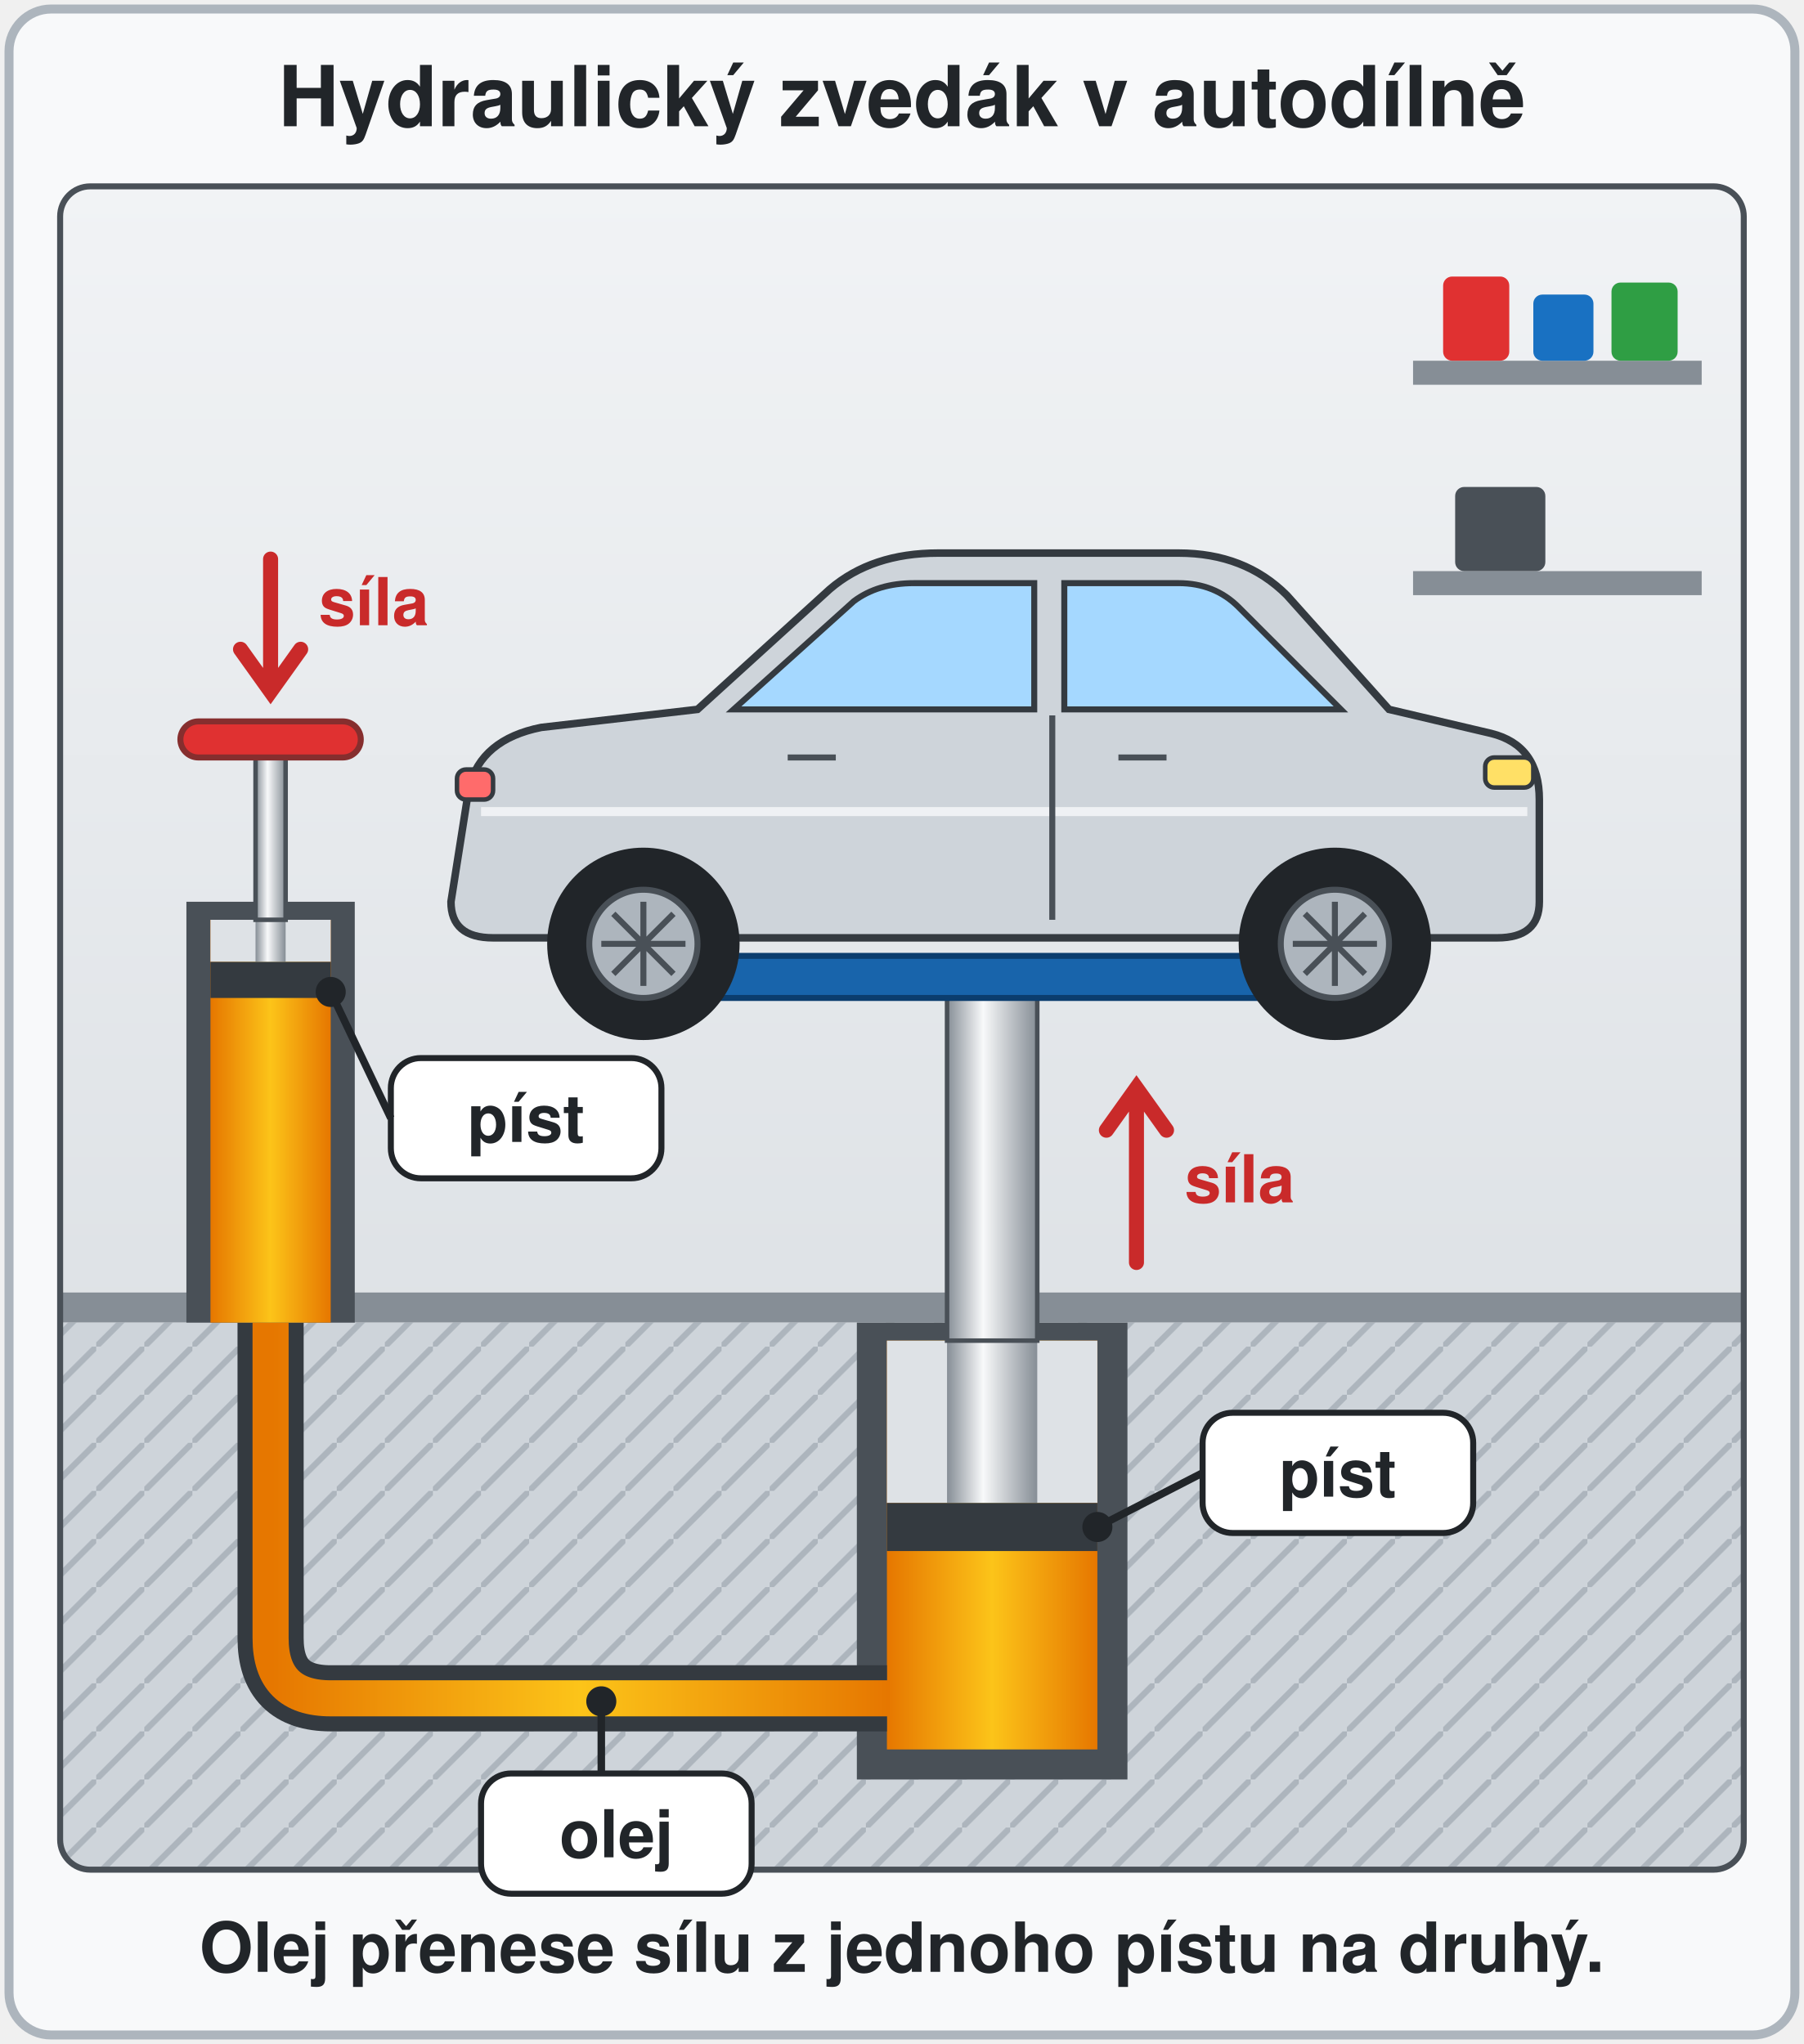
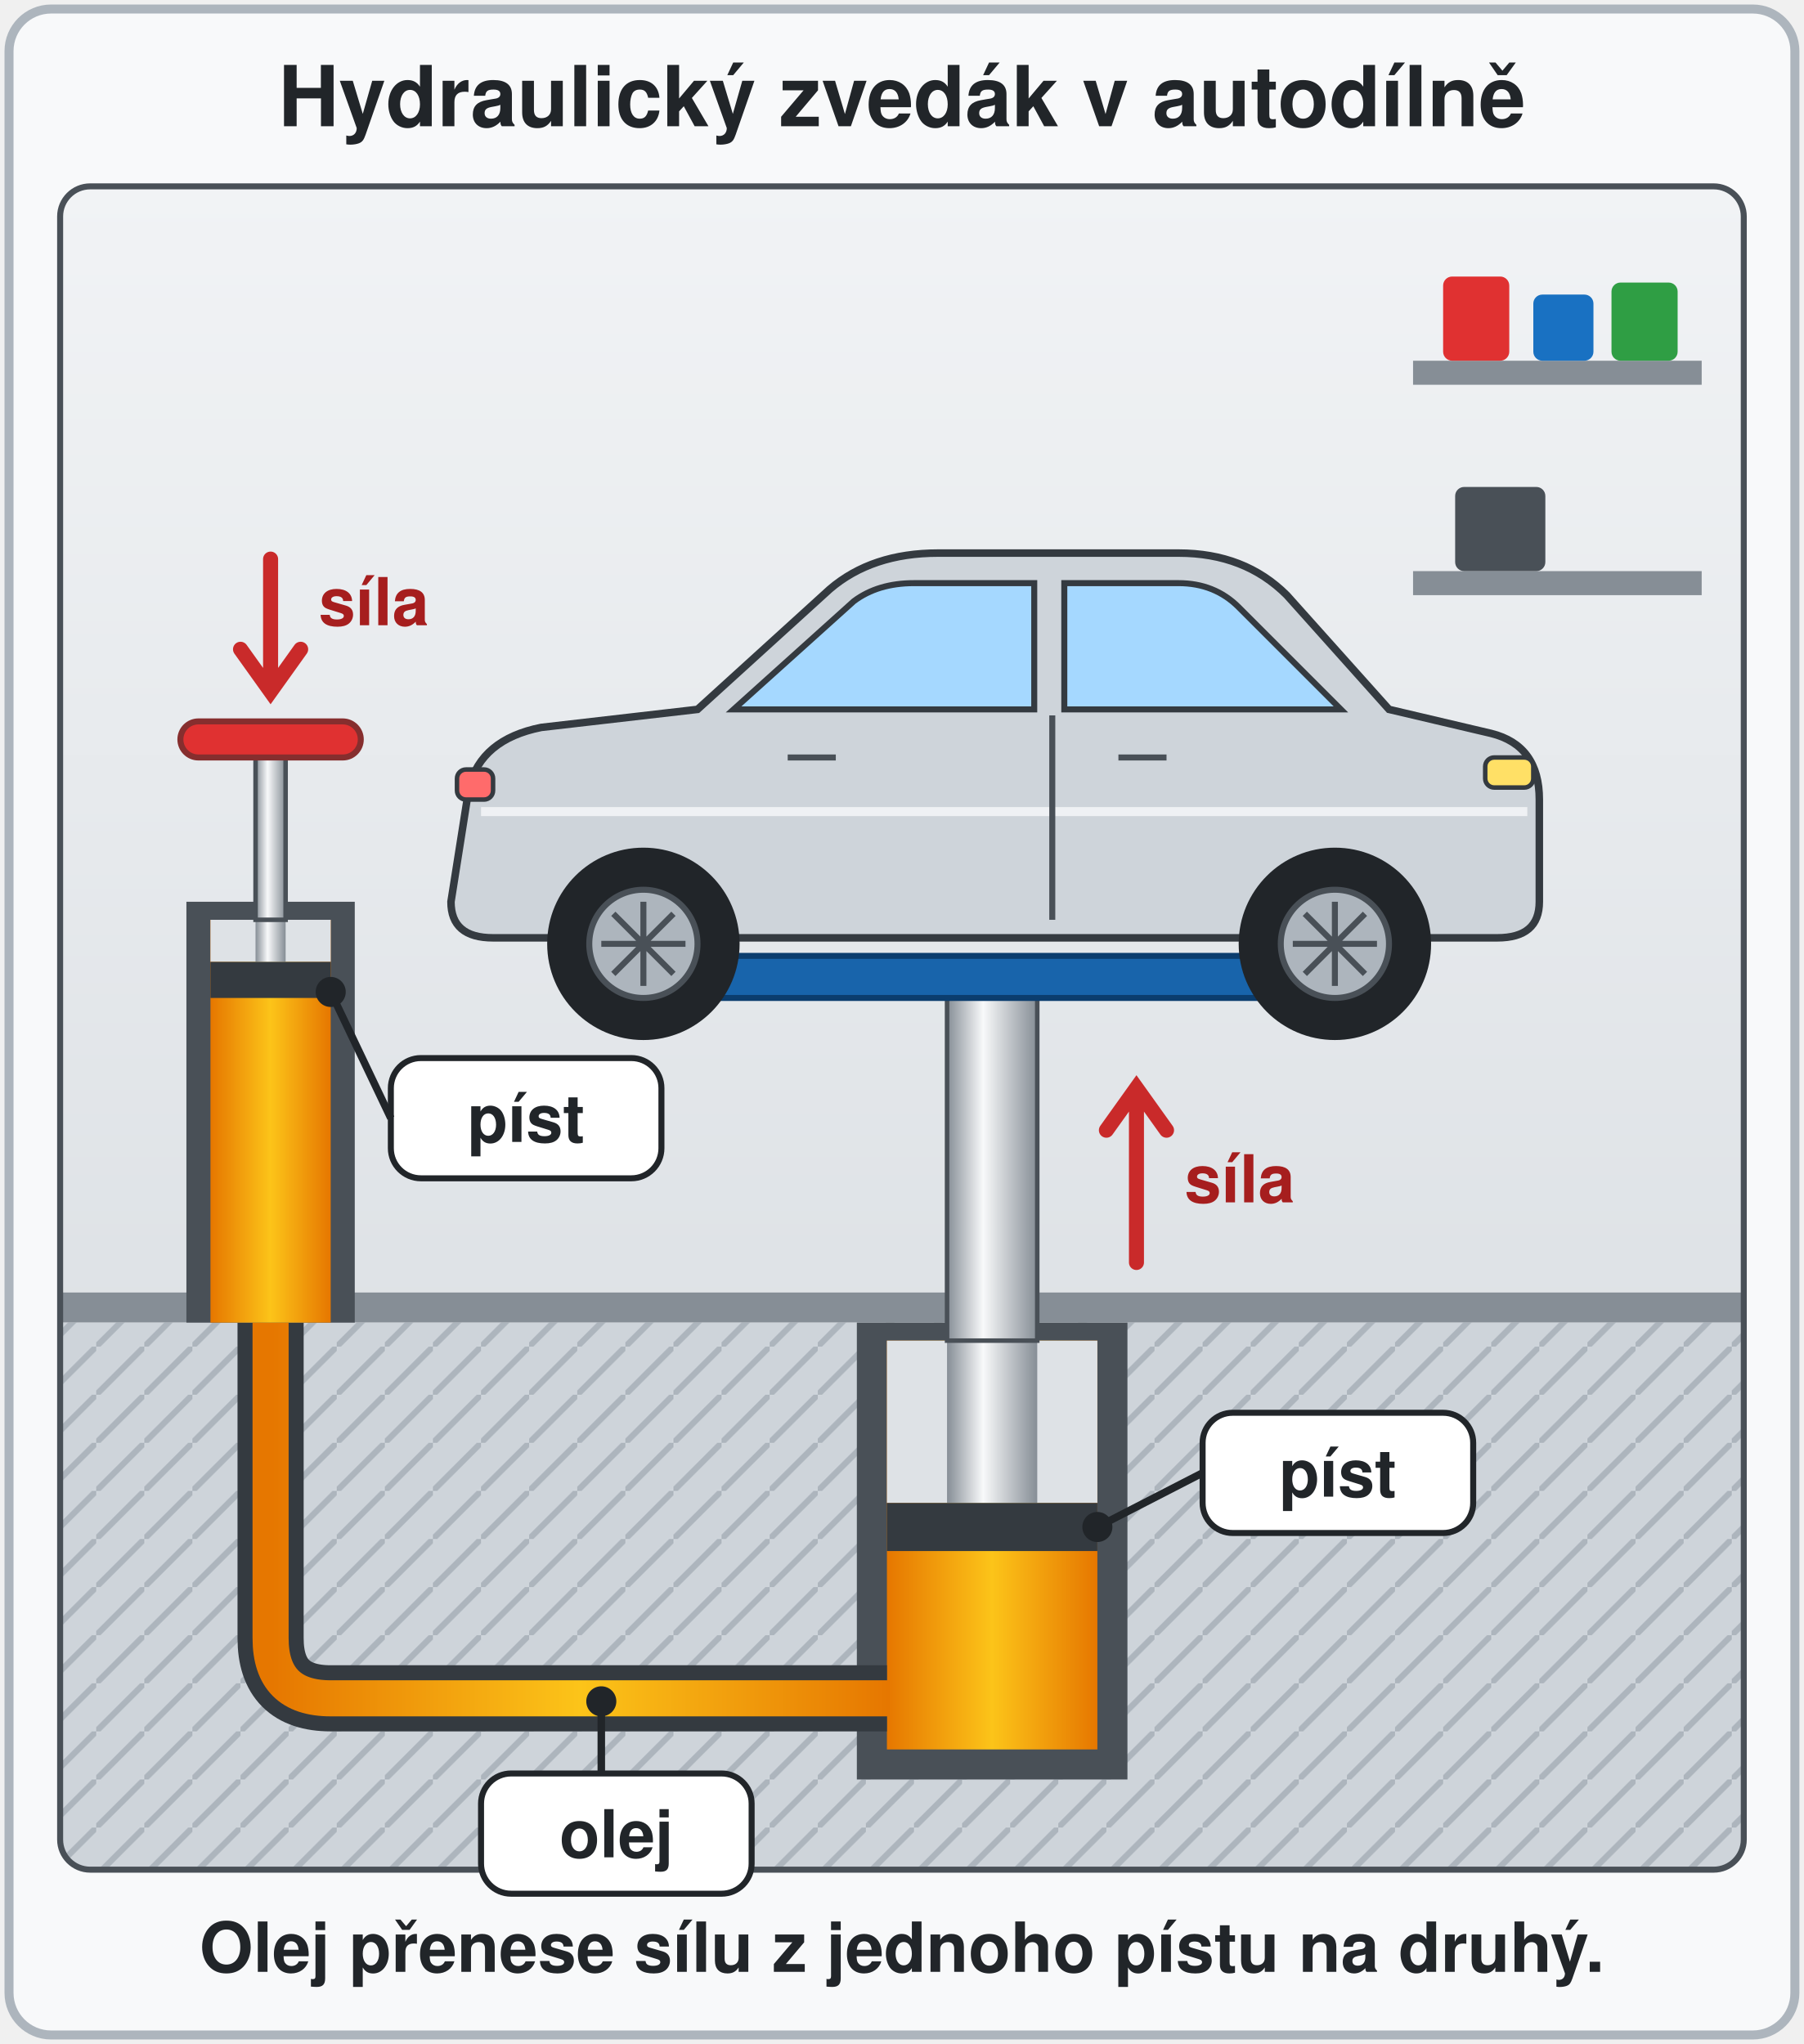
<svg xmlns="http://www.w3.org/2000/svg" viewBox="0 0 600 680" font-family="'Segoe UI', Helvetica, Arial, sans-serif" role="img" aria-label="Hydraulický zvedák v autodílně, v řezu. Vlevo malý válec s pístem, vpravo pod autem velký válec s pístem. Válce spojuje hadice s olejem pod podlahou. Když zatlačíme na malý píst, olej přenese sílu na velký píst a ten zvedne auto. Animace: malý píst jde dolů a auto se zvedá.">
  <style>
.mp { animation: mp 8s ease-in-out infinite; } @keyframes mp { 0%, 10% { transform: translateY(0); } 50%, 60% { transform: translateY(90px); } 95%, 100% { transform: translateY(0); } } .vp { animation: vp 8s ease-in-out infinite; } @keyframes vp { 0%, 10% { transform: translateY(0); } 50%, 60% { transform: translateY(-30px); } 95%, 100% { transform: translateY(0); } }
@media (prefers-reduced-motion: reduce) { .mp, .vp { animation: none; } }
/* Předloha: PDF Skupenství látek, foto auta na zvedáku v autodílně u Nestlačitelnosti kapalin; text PDF: 2 spojené nádoby s pohyblivými písty spojené hadicí, naplněné olejem. Překresleno jako řez. Objem oleje: malý píst 40 px dolů 90 px, velký 70 px nahoru 30 px (poměr ploch v řezu 40×90 ≈ 70×30·1,7, kreslené přibližně). Bez animace = klidová poloha. */
</style>
  <defs>
    <clipPath id="sc">
      <rect x="20" y="62" width="560" height="560" rx="10" />
    </clipPath>
    <clipPath id="velky">
      <rect x="295" y="446" width="70" height="136" />
    </clipPath>
    <clipPath id="maly">
      <rect x="70" y="306" width="40" height="134" />
    </clipPath>
    <linearGradient id="zed" x1="0" y1="0" x2="0" y2="1">
      <stop offset="0" stop-color="#f1f3f5" />
      <stop offset="1" stop-color="#dee2e6" />
    </linearGradient>
    <linearGradient id="chrom" x1="0" y1="0" x2="1" y2="0">
      <stop offset="0" stop-color="#868e96" />
      <stop offset="0.4" stop-color="#f8f9fa" />
      <stop offset="1" stop-color="#868e96" />
    </linearGradient>
    <linearGradient id="olej" x1="0" y1="0" x2="1" y2="0">
      <stop offset="0" stop-color="#e67700" />
      <stop offset="0.5" stop-color="#fcc419" />
      <stop offset="1" stop-color="#e67700" />
    </linearGradient>
    <pattern id="beton" width="16" height="16" patternUnits="userSpaceOnUse">
      <rect width="16" height="16" fill="#ced4da" />
      <path d="M0 16L16 0" stroke="#adb5bd" stroke-width="2" />
    </pattern>
  </defs>
  <rect x="3" y="3" width="594" height="674" rx="14" fill="#f8f9fa" stroke="#adb5bd" stroke-width="3" />
  <text x="300" y="42" font-size="28" font-weight="bold" fill="#212529" text-anchor="middle">Hydraulický zvedák v autodílně</text>
  <g clip-path="url(#sc)">
    <rect x="20" y="62" width="560" height="378" fill="url(#zed)" />
    <rect x="470" y="120" width="96" height="8" fill="#868e96" />
    <rect x="470" y="190" width="96" height="8" fill="#868e96" />
    <rect x="480" y="92" width="22" height="28" rx="3" fill="#e03131" />
    <rect x="510" y="98" width="20" height="22" rx="3" fill="#1971c2" />
    <rect x="536" y="94" width="22" height="26" rx="3" fill="#2f9e44" />
    <rect x="484" y="162" width="30" height="28" rx="3" fill="#495057" />
    <rect x="20" y="430" width="560" height="10" fill="#868e96" />
    <rect x="20" y="440" width="560" height="182" fill="url(#beton)" />
    <rect x="285" y="440" width="90" height="152" fill="#495057" />
    <rect x="295" y="446" width="70" height="136" fill="url(#olej)" />
    <path d="M90 440V545Q90 565 110 565H295" stroke="#343a40" stroke-width="22" fill="none" />
    <path d="M90 436V545Q90 565 110 565H296" stroke="url(#olej)" stroke-width="12" fill="none" />
    <rect x="62" y="300" width="56" height="140" fill="#495057" />
    <rect x="70" y="306" width="40" height="134" fill="url(#olej)" />
  </g>
  <g clip-path="url(#velky)">
    <g class="vp">
      <rect x="295" y="300" width="70" height="200" fill="#dee2e6" />
      <rect x="315" y="300" width="30" height="200" fill="url(#chrom)" />
      <rect x="295" y="500" width="70" height="16" fill="#343a40" />
    </g>
  </g>
  <g class="vp">
    <rect x="315" y="330" width="30" height="116" fill="url(#chrom)" stroke="#495057" stroke-width="1.5" />
    <rect x="190" y="318" width="280" height="14" rx="3" fill="#1864ab" stroke="#0b3d6e" stroke-width="2" />
    <path d="M200 318L190 306H226L218 318M440 318L434 306H470L462 318" fill="#1864ab" stroke="#0b3d6e" stroke-width="2" />
    <g>
      <path d="M150 300L156 262Q160 246 180 242L232 236L276 196Q290 184 312 184H392Q414 184 428 198L462 236L496 244Q512 248 512 266V300Q512 312 498 312H164Q150 312 150 300Z" fill="#ced4da" stroke="#343a40" stroke-width="2.5" />
      <path d="M244 236L284 200Q292 194 304 194H344V236Z" fill="#a5d8ff" stroke="#343a40" stroke-width="2" />
      <path d="M354 194H392Q404 194 412 202L446 236H354Z" fill="#a5d8ff" stroke="#343a40" stroke-width="2" />
      <path d="M160 270H508" stroke="#f8f9fa" stroke-width="3" opacity="0.8" />
      <path d="M350 238V306M262 252h16M372 252h16" stroke="#495057" stroke-width="2" />
      <rect x="494" y="252" width="16" height="10" rx="3" fill="#ffe066" stroke="#343a40" stroke-width="1.5" />
      <rect x="152" y="256" width="12" height="10" rx="3" fill="#ff6b6b" stroke="#343a40" stroke-width="1.5" />
      <circle cx="214" cy="314" r="32" fill="#212529" />
      <circle cx="214" cy="314" r="18" fill="#adb5bd" stroke="#495057" stroke-width="2" />
      <path d="M200 314H228M214 300V328M204 304L224 324M224 304L204 324" stroke="#495057" stroke-width="2" />
      <circle cx="444" cy="314" r="32" fill="#212529" />
      <circle cx="444" cy="314" r="18" fill="#adb5bd" stroke="#495057" stroke-width="2" />
      <path d="M430 314H458M444 300V328M434 304L454 324M454 304L434 324" stroke="#495057" stroke-width="2" />
    </g>
  </g>
  <g clip-path="url(#maly)">
    <g class="mp">
      <rect x="70" y="200" width="40" height="120" fill="#dee2e6" />
      <rect x="85" y="200" width="10" height="120" fill="url(#chrom)" />
      <rect x="70" y="320" width="40" height="12" fill="#343a40" />
    </g>
  </g>
  <g class="mp">
    <rect x="85" y="250" width="10" height="56" fill="url(#chrom)" stroke="#495057" stroke-width="1.5" />
    <rect x="60" y="240" width="60" height="12" rx="6" fill="#e03131" stroke="#862e2e" stroke-width="2" />
    <path d="M90 186V228M80 216L90 230L100 216" stroke="#c92a2a" stroke-width="5" fill="none" stroke-linecap="round" />
-     <text x="106" y="208" font-size="22" font-weight="bold" fill="#c92a2a" text-anchor="start">síla</text>
+     <text x="106" y="208" font-size="22" font-weight="bold" fill="#a61e1e" text-anchor="start">síla</text>
  </g>
  <g class="vp">
    <path d="M378 420V364M368 376L378 362L388 376" stroke="#c92a2a" stroke-width="5" fill="none" stroke-linecap="round" />
-     <text x="394" y="400" font-size="22" font-weight="bold" fill="#c92a2a" text-anchor="start">síla</text>
+     <text x="394" y="400" font-size="22" font-weight="bold" fill="#a61e1e" text-anchor="start">síla</text>
  </g>
  <rect x="20" y="62" width="560" height="560" rx="10" fill="none" stroke="#495057" stroke-width="2" />
  <rect x="130" y="352" width="90" height="40" rx="10" fill="#fff" stroke="#212529" stroke-width="2" />
  <text x="175" y="379.9" font-size="22" font-weight="bold" fill="#212529" text-anchor="middle">píst</text>
  <path d="M130 372L110 330" stroke="#212529" stroke-width="2.5" />
  <circle cx="110" cy="330" r="5" fill="#212529" />
  <rect x="400" y="470" width="90" height="40" rx="10" fill="#fff" stroke="#212529" stroke-width="2" />
  <text x="445" y="497.9" font-size="22" font-weight="bold" fill="#212529" text-anchor="middle">píst</text>
  <path d="M400 490L365 508" stroke="#212529" stroke-width="2.5" />
  <circle cx="365" cy="508" r="5" fill="#212529" />
  <rect x="160" y="590" width="90" height="40" rx="10" fill="#fff" stroke="#212529" stroke-width="2" />
  <text x="205" y="617.9" font-size="22" font-weight="bold" fill="#212529" text-anchor="middle">olej</text>
  <path d="M200 590L200 566" stroke="#212529" stroke-width="2.5" />
  <circle cx="200" cy="566" r="5" fill="#212529" />
  <text x="300" y="656" font-size="23" font-weight="bold" fill="#212529" text-anchor="middle">Olej přenese sílu z jednoho pístu na druhý.</text>
</svg>
